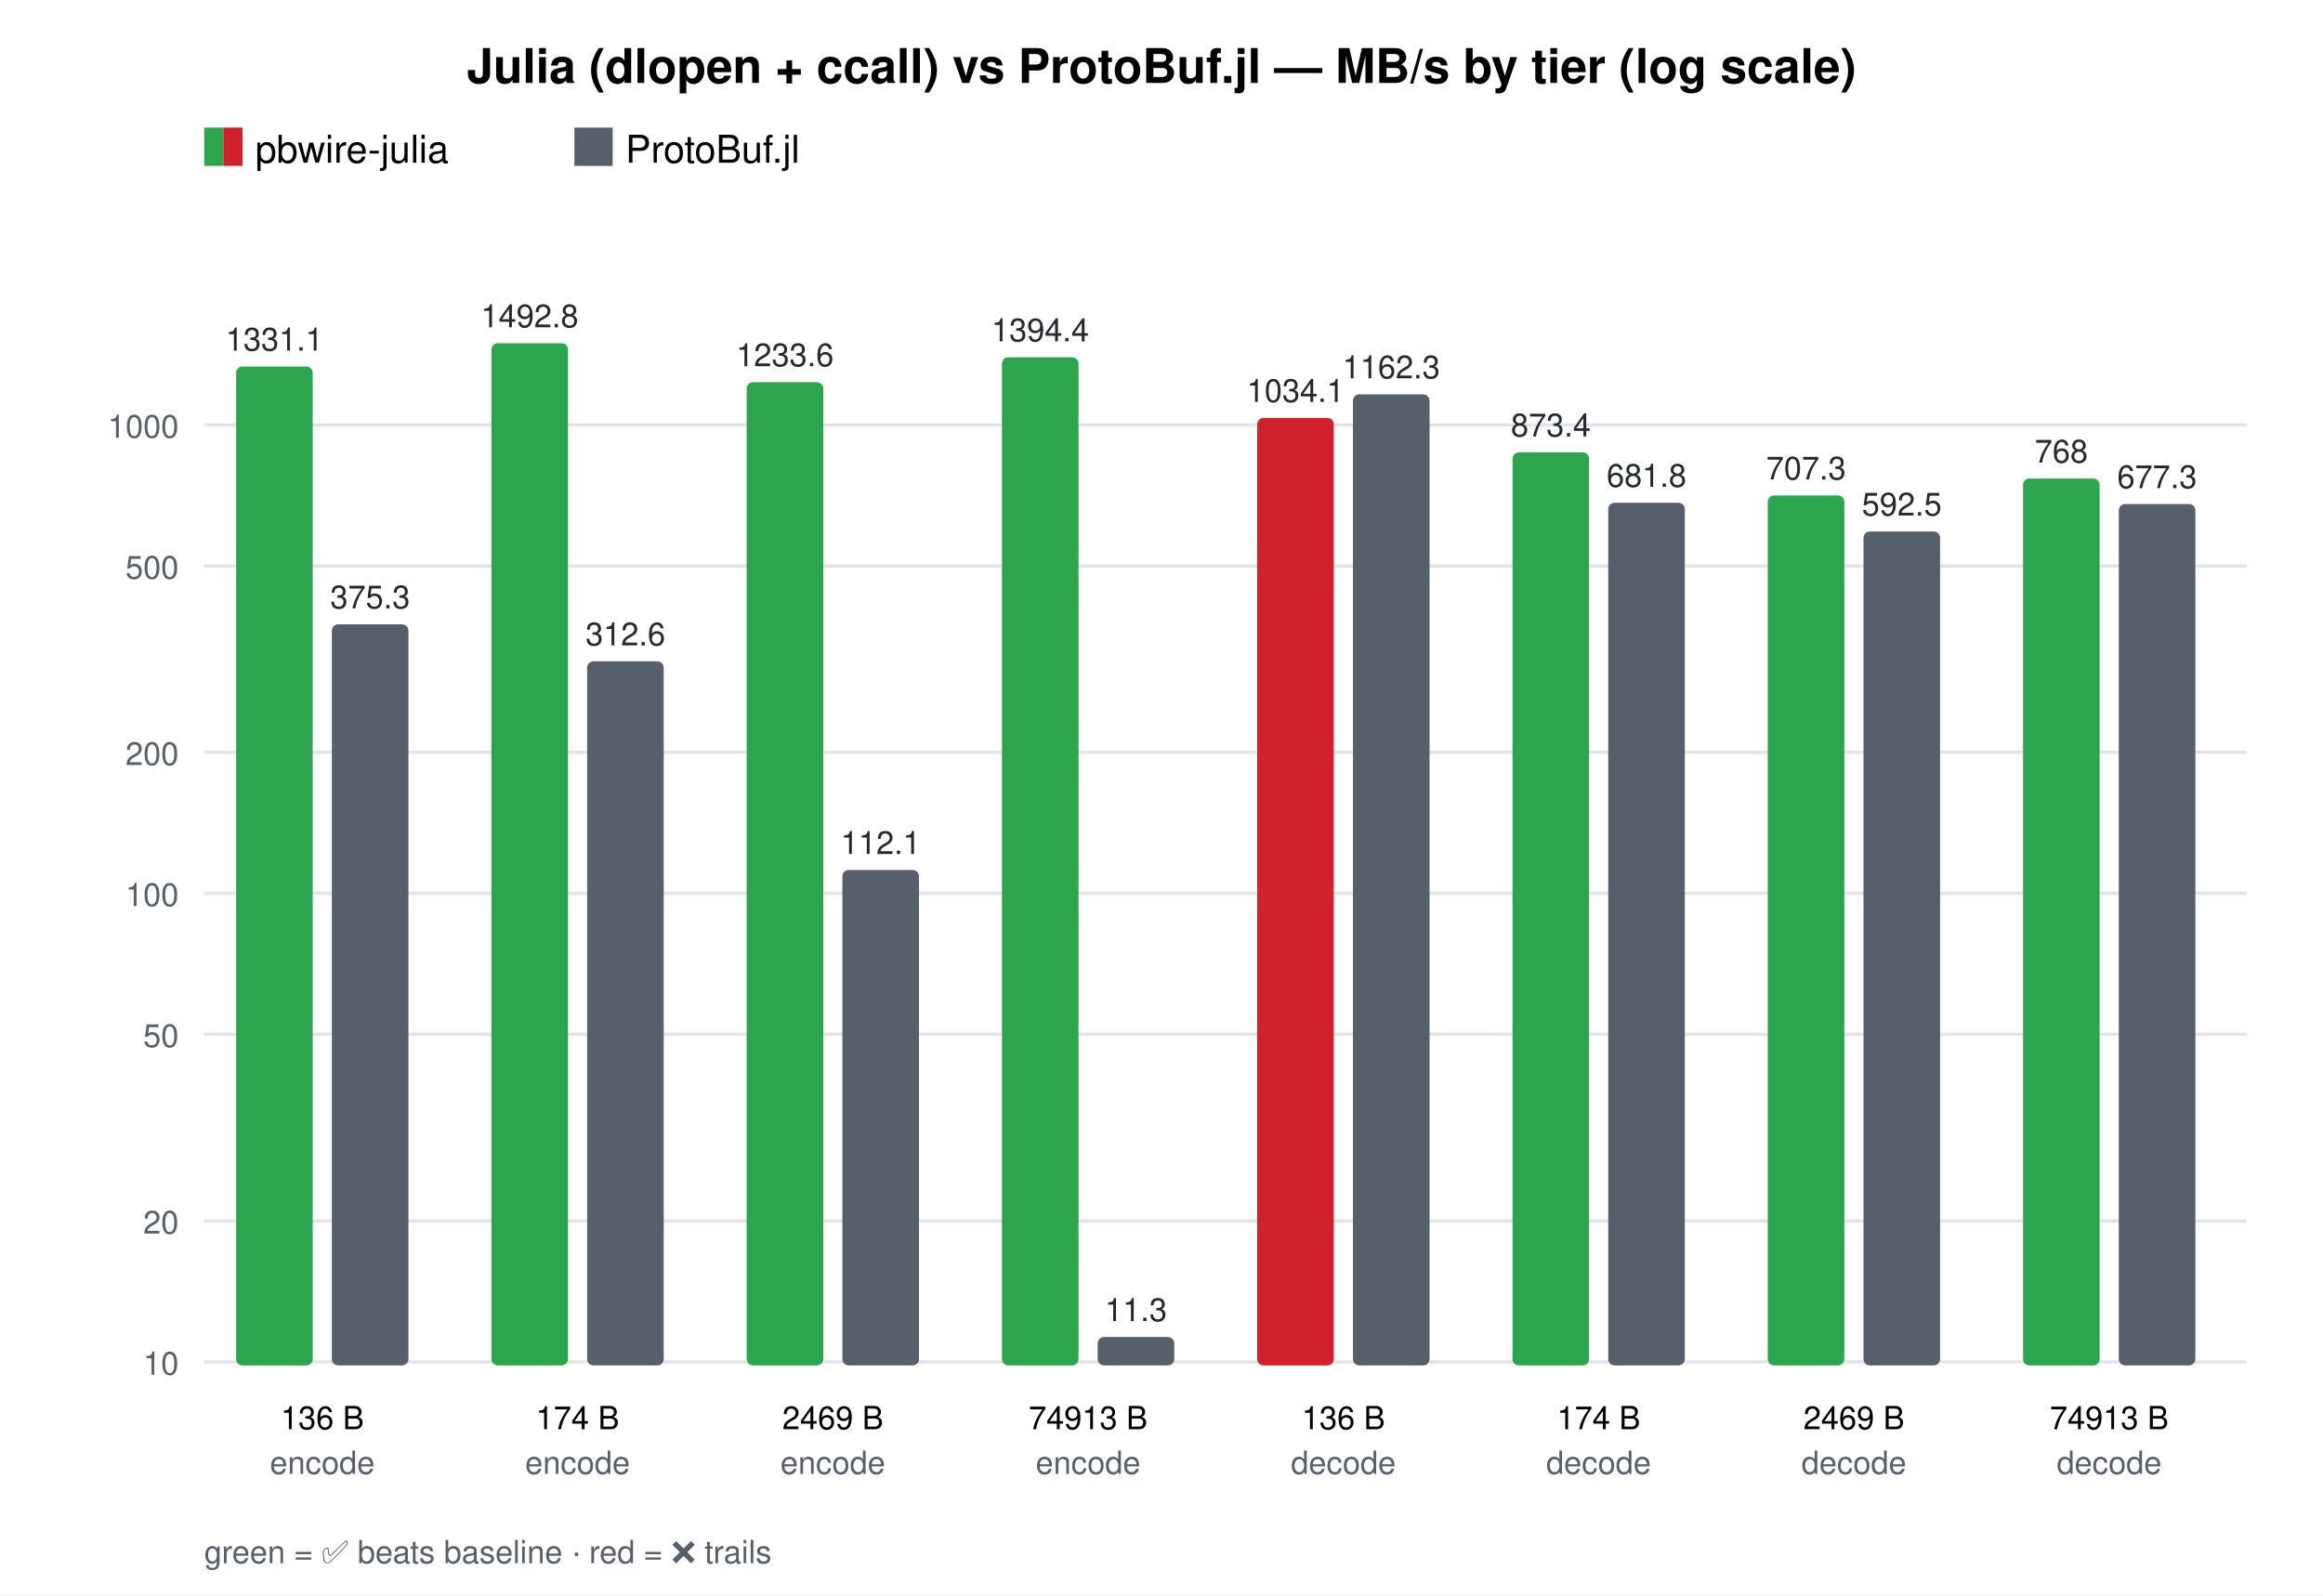
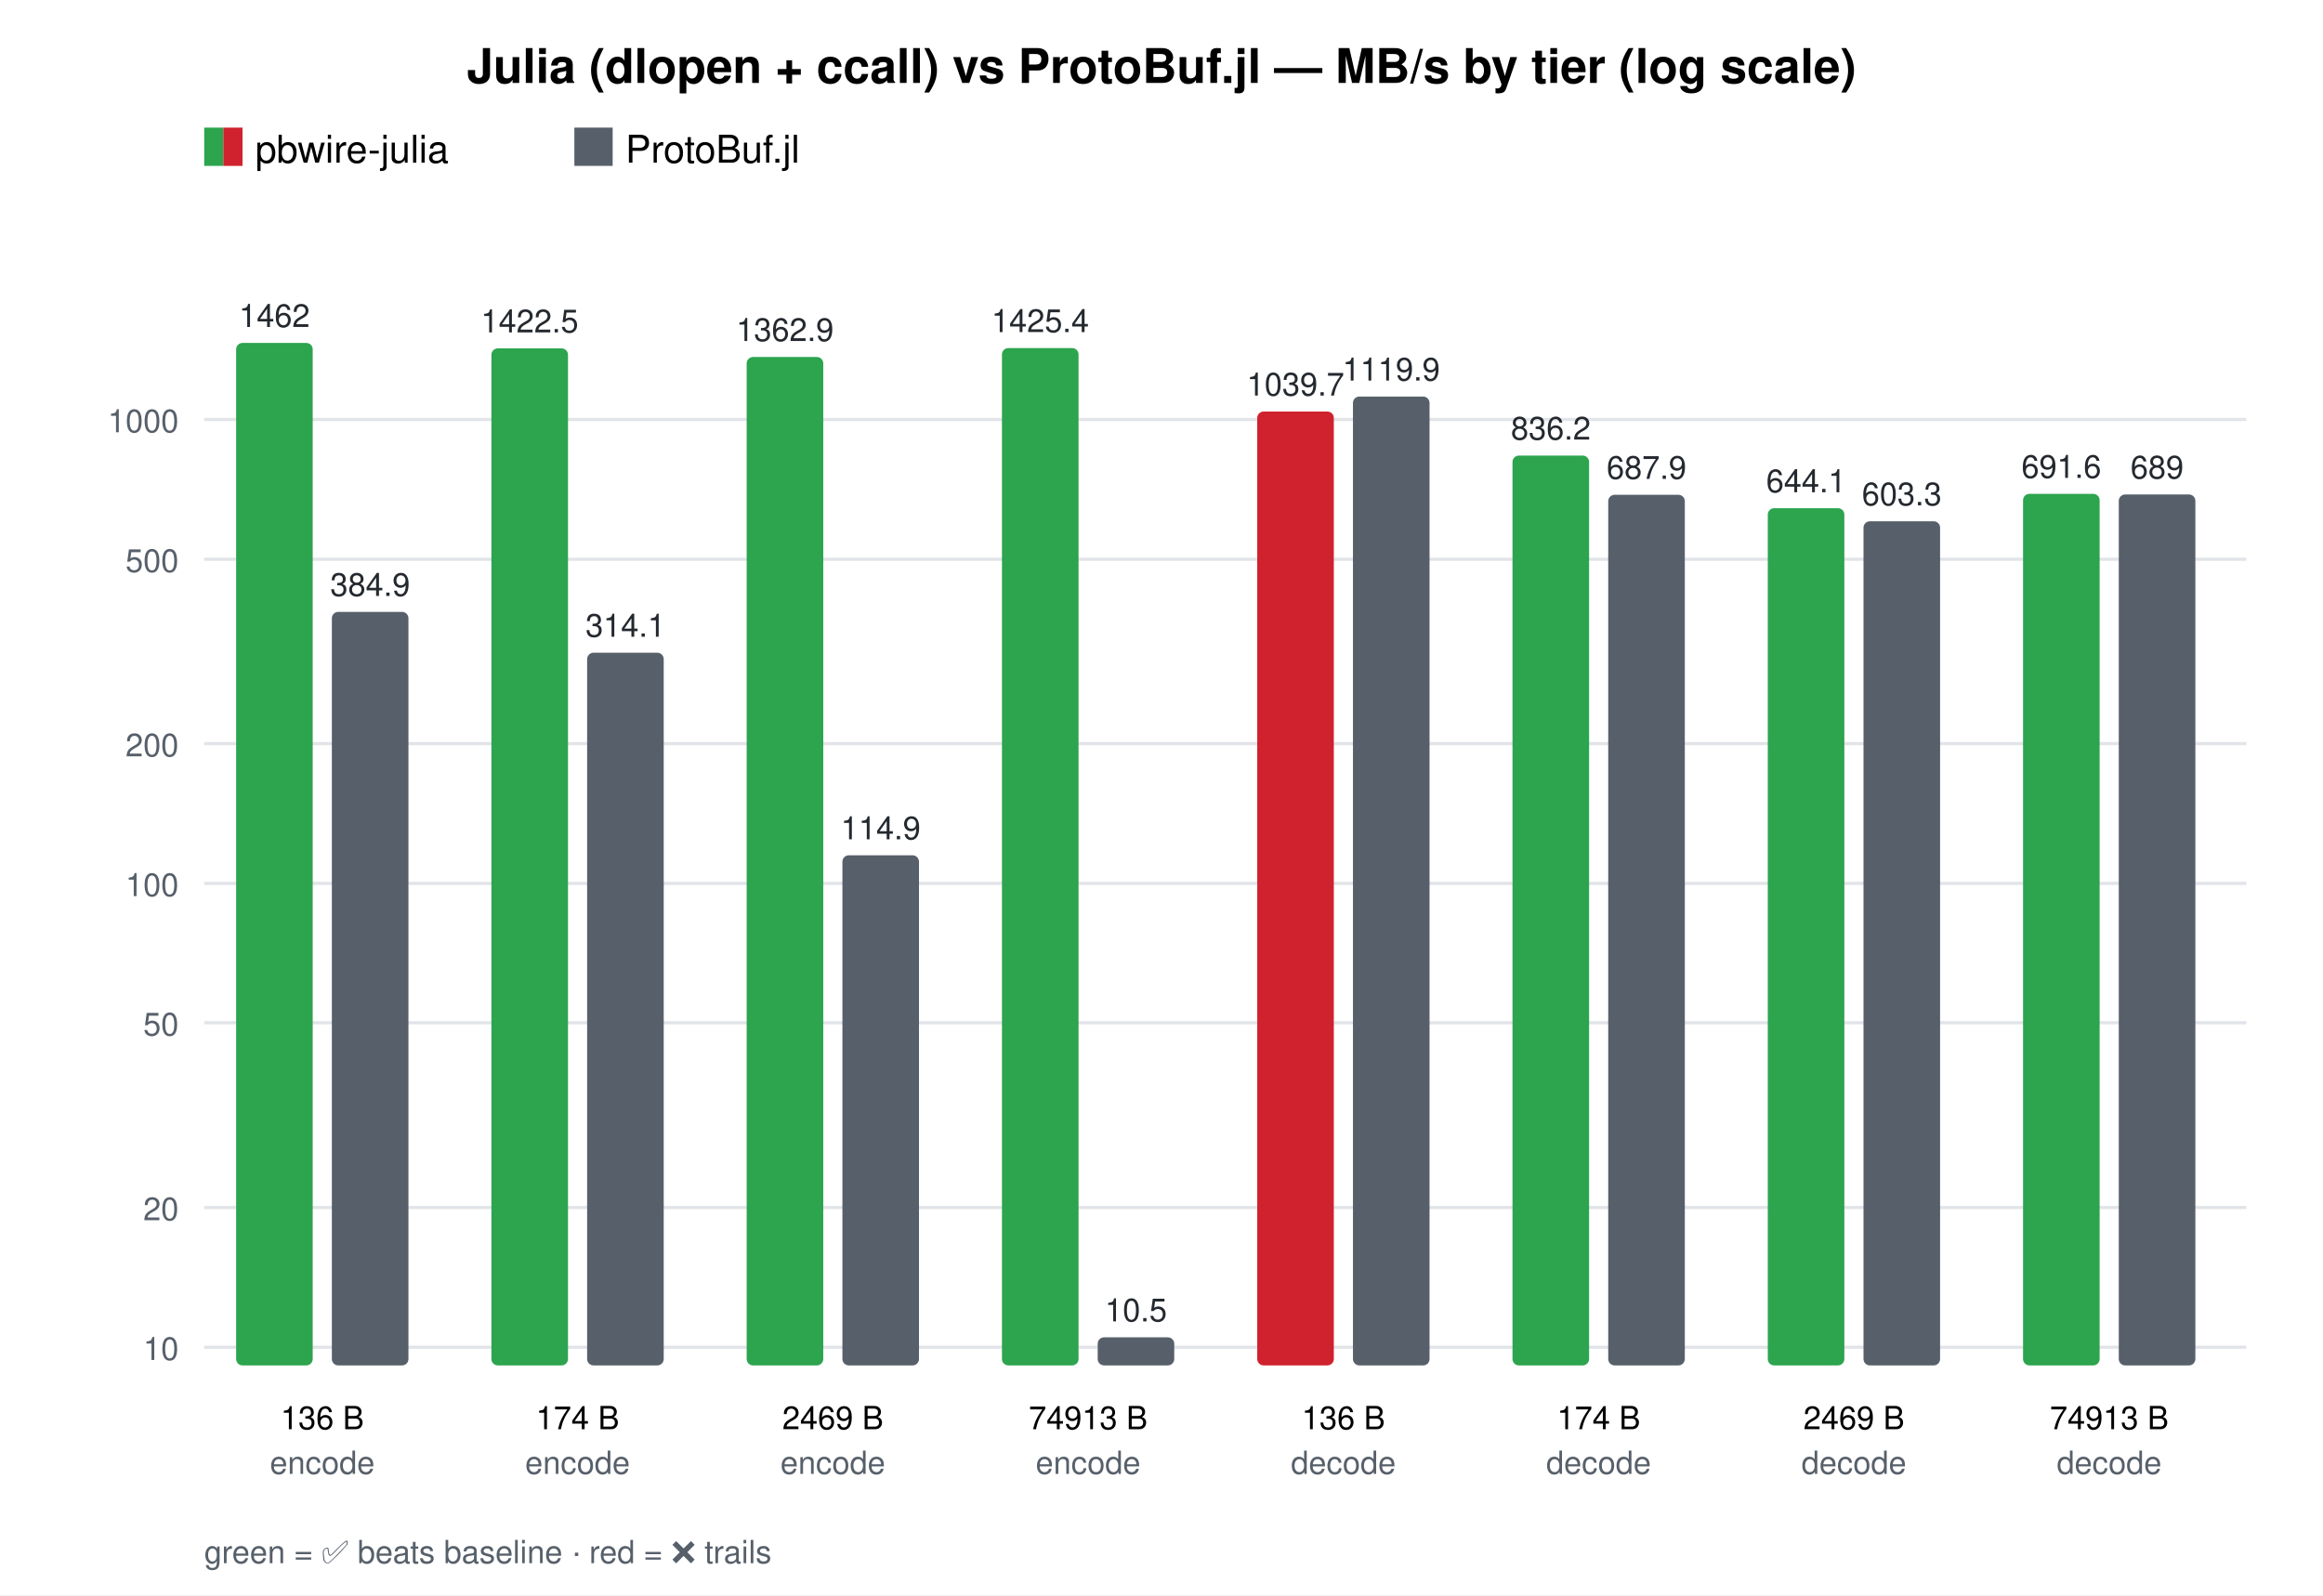
<svg xmlns="http://www.w3.org/2000/svg" width="728" height="500" font-family="Helvetica, Arial, sans-serif">
  <rect width="728" height="500" fill="#ffffff" />
  <text x="364.0" y="26" text-anchor="middle" font-size="15" font-weight="bold">Julia (dlopen + ccall) vs ProtoBuf.jl — MB/s by tier (log scale)</text>
  <rect x="64" y="40" width="6" height="12" fill="#2da44e" />
  <rect x="70" y="40" width="6" height="12" fill="#cf222e" />
  <text x="80" y="51" font-size="12">pbwire-julia</text>
  <rect x="180.0" y="40" width="12" height="12" fill="#57606a" />
  <text x="196.0" y="51" font-size="12">ProtoBuf.jl</text>
-   <line x1="64" y1="426.9" x2="704" y2="426.9" stroke="#e1e4e8" />
-   <text x="56" y="430.9" text-anchor="end" font-size="10" fill="#57606a">10</text>
-   <line x1="64" y1="382.7" x2="704" y2="382.7" stroke="#e1e4e8" />
-   <text x="56" y="386.7" text-anchor="end" font-size="10" fill="#57606a">20</text>
-   <line x1="64" y1="324.2" x2="704" y2="324.2" stroke="#e1e4e8" />
-   <text x="56" y="328.2" text-anchor="end" font-size="10" fill="#57606a">50</text>
-   <line x1="64" y1="280.0" x2="704" y2="280.0" stroke="#e1e4e8" />
-   <text x="56" y="284.0" text-anchor="end" font-size="10" fill="#57606a">100</text>
-   <line x1="64" y1="235.8" x2="704" y2="235.8" stroke="#e1e4e8" />
-   <text x="56" y="239.8" text-anchor="end" font-size="10" fill="#57606a">200</text>
-   <line x1="64" y1="177.4" x2="704" y2="177.4" stroke="#e1e4e8" />
-   <text x="56" y="181.4" text-anchor="end" font-size="10" fill="#57606a">500</text>
-   <line x1="64" y1="133.2" x2="704" y2="133.2" stroke="#e1e4e8" />
-   <text x="56" y="137.2" text-anchor="end" font-size="10" fill="#57606a">1000</text>
+   <line x1="64" y1="422.3" x2="704" y2="422.3" stroke="#e1e4e8" />
+   <text x="56" y="426.3" text-anchor="end" font-size="10" fill="#57606a">10</text>
+   <line x1="64" y1="378.5" x2="704" y2="378.5" stroke="#e1e4e8" />
+   <text x="56" y="382.5" text-anchor="end" font-size="10" fill="#57606a">20</text>
+   <line x1="64" y1="320.6" x2="704" y2="320.6" stroke="#e1e4e8" />
+   <text x="56" y="324.6" text-anchor="end" font-size="10" fill="#57606a">50</text>
+   <line x1="64" y1="276.9" x2="704" y2="276.9" stroke="#e1e4e8" />
+   <text x="56" y="280.9" text-anchor="end" font-size="10" fill="#57606a">100</text>
+   <line x1="64" y1="233.1" x2="704" y2="233.1" stroke="#e1e4e8" />
+   <text x="56" y="237.1" text-anchor="end" font-size="10" fill="#57606a">200</text>
+   <line x1="64" y1="175.3" x2="704" y2="175.3" stroke="#e1e4e8" />
+   <text x="56" y="179.3" text-anchor="end" font-size="10" fill="#57606a">500</text>
+   <line x1="64" y1="131.5" x2="704" y2="131.5" stroke="#e1e4e8" />
+   <text x="56" y="135.5" text-anchor="end" font-size="10" fill="#57606a">1000</text>
  <text x="101.0" y="448" text-anchor="middle" font-size="10">136 B</text>
  <text x="101.0" y="462" text-anchor="middle" font-size="10" fill="#57606a">encode</text>
-   <rect x="74.0" y="114.9" width="24" height="313.1" rx="2" fill="#2da44e" />
-   <text x="86.0" y="109.9" text-anchor="middle" font-size="10" fill="#24292f">1331.1</text>
-   <rect x="104.0" y="195.7" width="24" height="232.3" rx="2" fill="#57606a" />
-   <text x="116.0" y="190.7" text-anchor="middle" font-size="10" fill="#24292f">375.3</text>
+   <rect x="74.0" y="107.5" width="24" height="320.5" rx="2" fill="#2da44e" />
+   <text x="86.0" y="102.5" text-anchor="middle" font-size="10" fill="#24292f">1462</text>
+   <rect x="104.0" y="191.8" width="24" height="236.2" rx="2" fill="#57606a" />
+   <text x="116.0" y="186.8" text-anchor="middle" font-size="10" fill="#24292f">384.9</text>
  <text x="181.0" y="448" text-anchor="middle" font-size="10">174 B</text>
  <text x="181.0" y="462" text-anchor="middle" font-size="10" fill="#57606a">encode</text>
-   <rect x="154.0" y="107.6" width="24" height="320.4" rx="2" fill="#2da44e" />
-   <text x="166.0" y="102.6" text-anchor="middle" font-size="10" fill="#24292f">1492.8</text>
-   <rect x="184.0" y="207.3" width="24" height="220.7" rx="2" fill="#57606a" />
-   <text x="196.0" y="202.3" text-anchor="middle" font-size="10" fill="#24292f">312.6</text>
+   <rect x="154.0" y="109.2" width="24" height="318.8" rx="2" fill="#2da44e" />
+   <text x="166.0" y="104.2" text-anchor="middle" font-size="10" fill="#24292f">1422.5</text>
+   <rect x="184.0" y="204.6" width="24" height="223.4" rx="2" fill="#57606a" />
+   <text x="196.0" y="199.6" text-anchor="middle" font-size="10" fill="#24292f">314.1</text>
  <text x="261.0" y="448" text-anchor="middle" font-size="10">2469 B</text>
  <text x="261.0" y="462" text-anchor="middle" font-size="10" fill="#57606a">encode</text>
-   <rect x="234.0" y="119.8" width="24" height="308.2" rx="2" fill="#2da44e" />
-   <text x="246.0" y="114.8" text-anchor="middle" font-size="10" fill="#24292f">1233.6</text>
-   <rect x="264.0" y="272.7" width="24" height="155.3" rx="2" fill="#57606a" />
-   <text x="276.0" y="267.7" text-anchor="middle" font-size="10" fill="#24292f">112.1</text>
+   <rect x="234.0" y="111.9" width="24" height="316.1" rx="2" fill="#2da44e" />
+   <text x="246.0" y="106.9" text-anchor="middle" font-size="10" fill="#24292f">1362.9</text>
+   <rect x="264.0" y="268.1" width="24" height="159.9" rx="2" fill="#57606a" />
+   <text x="276.0" y="263.1" text-anchor="middle" font-size="10" fill="#24292f">114.9</text>
  <text x="341.0" y="448" text-anchor="middle" font-size="10">74913 B</text>
  <text x="341.0" y="462" text-anchor="middle" font-size="10" fill="#57606a">encode</text>
-   <rect x="314.0" y="112.0" width="24" height="316.0" rx="2" fill="#2da44e" />
-   <text x="326.0" y="107.0" text-anchor="middle" font-size="10" fill="#24292f">1394.4</text>
-   <rect x="344.0" y="419.1" width="24" height="8.9" rx="2" fill="#57606a" />
-   <text x="356.0" y="414.1" text-anchor="middle" font-size="10" fill="#24292f">11.3</text>
+   <rect x="314.0" y="109.1" width="24" height="318.9" rx="2" fill="#2da44e" />
+   <text x="326.0" y="104.1" text-anchor="middle" font-size="10" fill="#24292f">1425.4</text>
+   <rect x="344.0" y="419.2" width="24" height="8.8" rx="2" fill="#57606a" />
+   <text x="356.0" y="414.2" text-anchor="middle" font-size="10" fill="#24292f">10.5</text>
  <text x="421.0" y="448" text-anchor="middle" font-size="10">136 B</text>
  <text x="421.0" y="462" text-anchor="middle" font-size="10" fill="#57606a">decode</text>
-   <rect x="394.0" y="131.0" width="24" height="297.0" rx="2" fill="#cf222e" />
-   <text x="406.0" y="126.0" text-anchor="middle" font-size="10" fill="#24292f">1034.1</text>
-   <rect x="424.0" y="123.6" width="24" height="304.4" rx="2" fill="#57606a" />
-   <text x="436.0" y="118.6" text-anchor="middle" font-size="10" fill="#24292f">1162.3</text>
+   <rect x="394.0" y="129.0" width="24" height="299.0" rx="2" fill="#cf222e" />
+   <text x="406.0" y="124.0" text-anchor="middle" font-size="10" fill="#24292f">1039.7</text>
+   <rect x="424.0" y="124.3" width="24" height="303.7" rx="2" fill="#57606a" />
+   <text x="436.0" y="119.3" text-anchor="middle" font-size="10" fill="#24292f">1119.9</text>
  <text x="501.0" y="448" text-anchor="middle" font-size="10">174 B</text>
  <text x="501.0" y="462" text-anchor="middle" font-size="10" fill="#57606a">decode</text>
-   <rect x="474.0" y="141.8" width="24" height="286.2" rx="2" fill="#2da44e" />
-   <text x="486.0" y="136.8" text-anchor="middle" font-size="10" fill="#24292f">873.4</text>
-   <rect x="504.0" y="157.6" width="24" height="270.4" rx="2" fill="#57606a" />
-   <text x="516.0" y="152.6" text-anchor="middle" font-size="10" fill="#24292f">681.8</text>
+   <rect x="474.0" y="142.8" width="24" height="285.2" rx="2" fill="#2da44e" />
+   <text x="486.0" y="137.8" text-anchor="middle" font-size="10" fill="#24292f">836.2</text>
+   <rect x="504.0" y="155.1" width="24" height="272.9" rx="2" fill="#57606a" />
+   <text x="516.0" y="150.1" text-anchor="middle" font-size="10" fill="#24292f">687.9</text>
  <text x="581.0" y="448" text-anchor="middle" font-size="10">2469 B</text>
  <text x="581.0" y="462" text-anchor="middle" font-size="10" fill="#57606a">decode</text>
-   <rect x="554.0" y="155.3" width="24" height="272.7" rx="2" fill="#2da44e" />
-   <text x="566.0" y="150.3" text-anchor="middle" font-size="10" fill="#24292f">707.3</text>
-   <rect x="584.0" y="166.6" width="24" height="261.4" rx="2" fill="#57606a" />
-   <text x="596.0" y="161.6" text-anchor="middle" font-size="10" fill="#24292f">592.5</text>
+   <rect x="554.0" y="159.3" width="24" height="268.7" rx="2" fill="#2da44e" />
+   <text x="566.0" y="154.3" text-anchor="middle" font-size="10" fill="#24292f">644.1</text>
+   <rect x="584.0" y="163.4" width="24" height="264.6" rx="2" fill="#57606a" />
+   <text x="596.0" y="158.4" text-anchor="middle" font-size="10" fill="#24292f">603.3</text>
  <text x="661.0" y="448" text-anchor="middle" font-size="10">74913 B</text>
  <text x="661.0" y="462" text-anchor="middle" font-size="10" fill="#57606a">decode</text>
-   <rect x="634.0" y="150.0" width="24" height="278.0" rx="2" fill="#2da44e" />
-   <text x="646.0" y="145.0" text-anchor="middle" font-size="10" fill="#24292f">768</text>
-   <rect x="664.0" y="158.0" width="24" height="270.0" rx="2" fill="#57606a" />
-   <text x="676.0" y="153.0" text-anchor="middle" font-size="10" fill="#24292f">677.3</text>
+   <rect x="634.0" y="154.8" width="24" height="273.2" rx="2" fill="#2da44e" />
+   <text x="646.0" y="149.8" text-anchor="middle" font-size="10" fill="#24292f">691.6</text>
+   <rect x="664.0" y="155.0" width="24" height="273.0" rx="2" fill="#57606a" />
+   <text x="676.0" y="150.0" text-anchor="middle" font-size="10" fill="#24292f">689</text>
  <text x="64" y="490" font-size="10" fill="#57606a">green = ✅ beats baseline · red = ❌ trails</text>
</svg>
